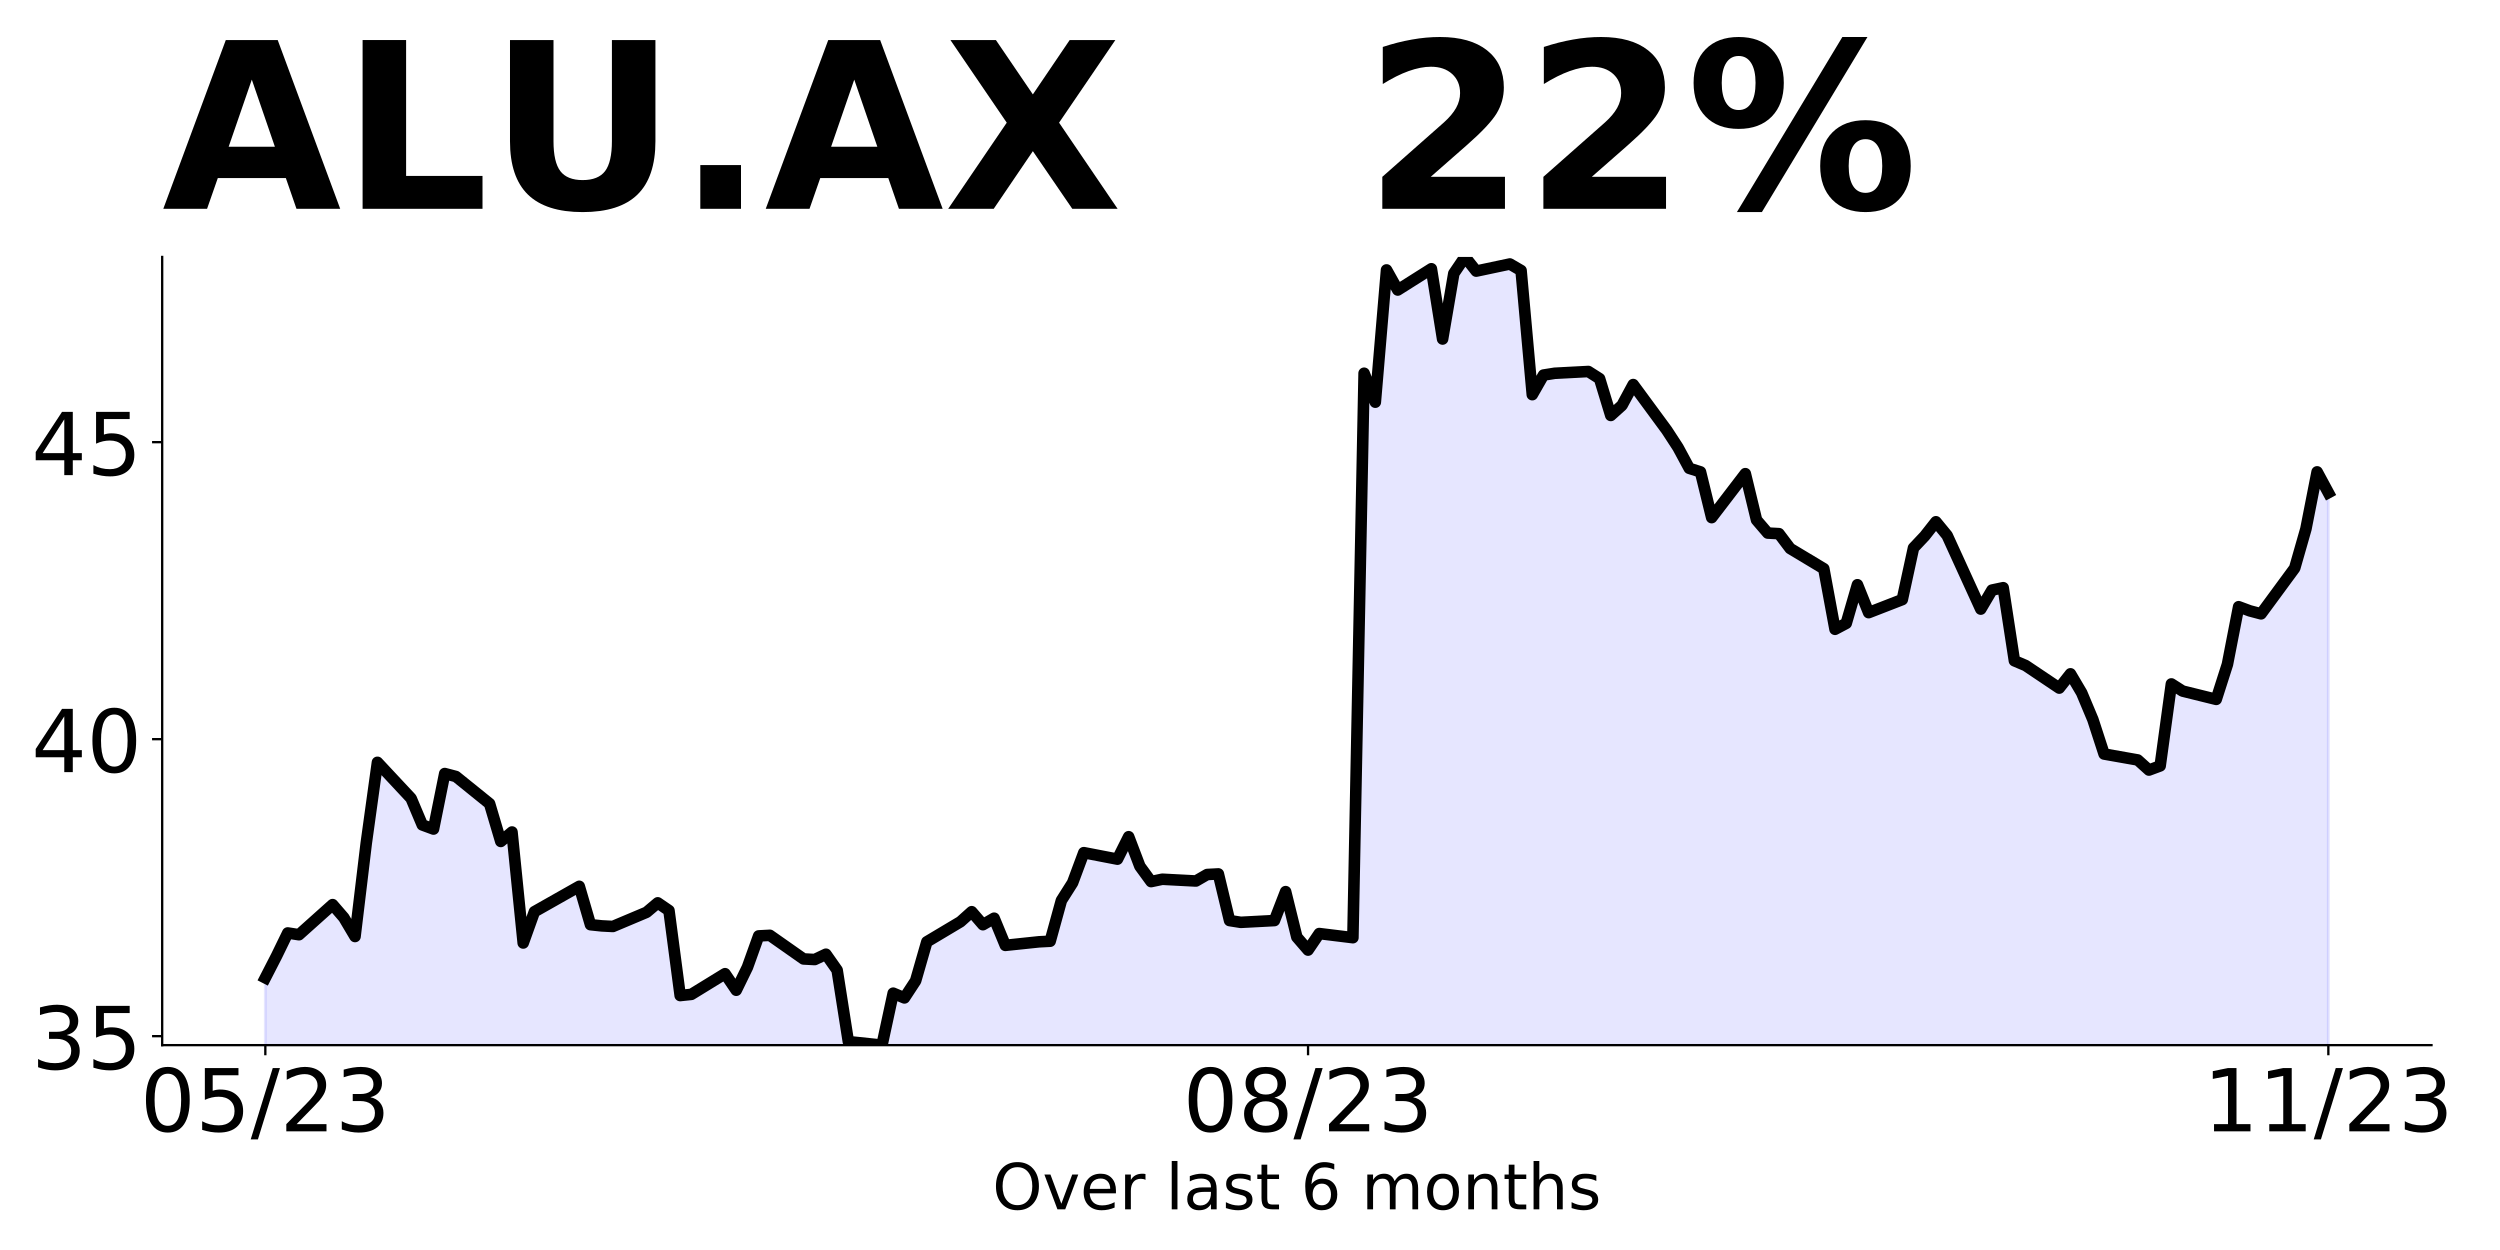
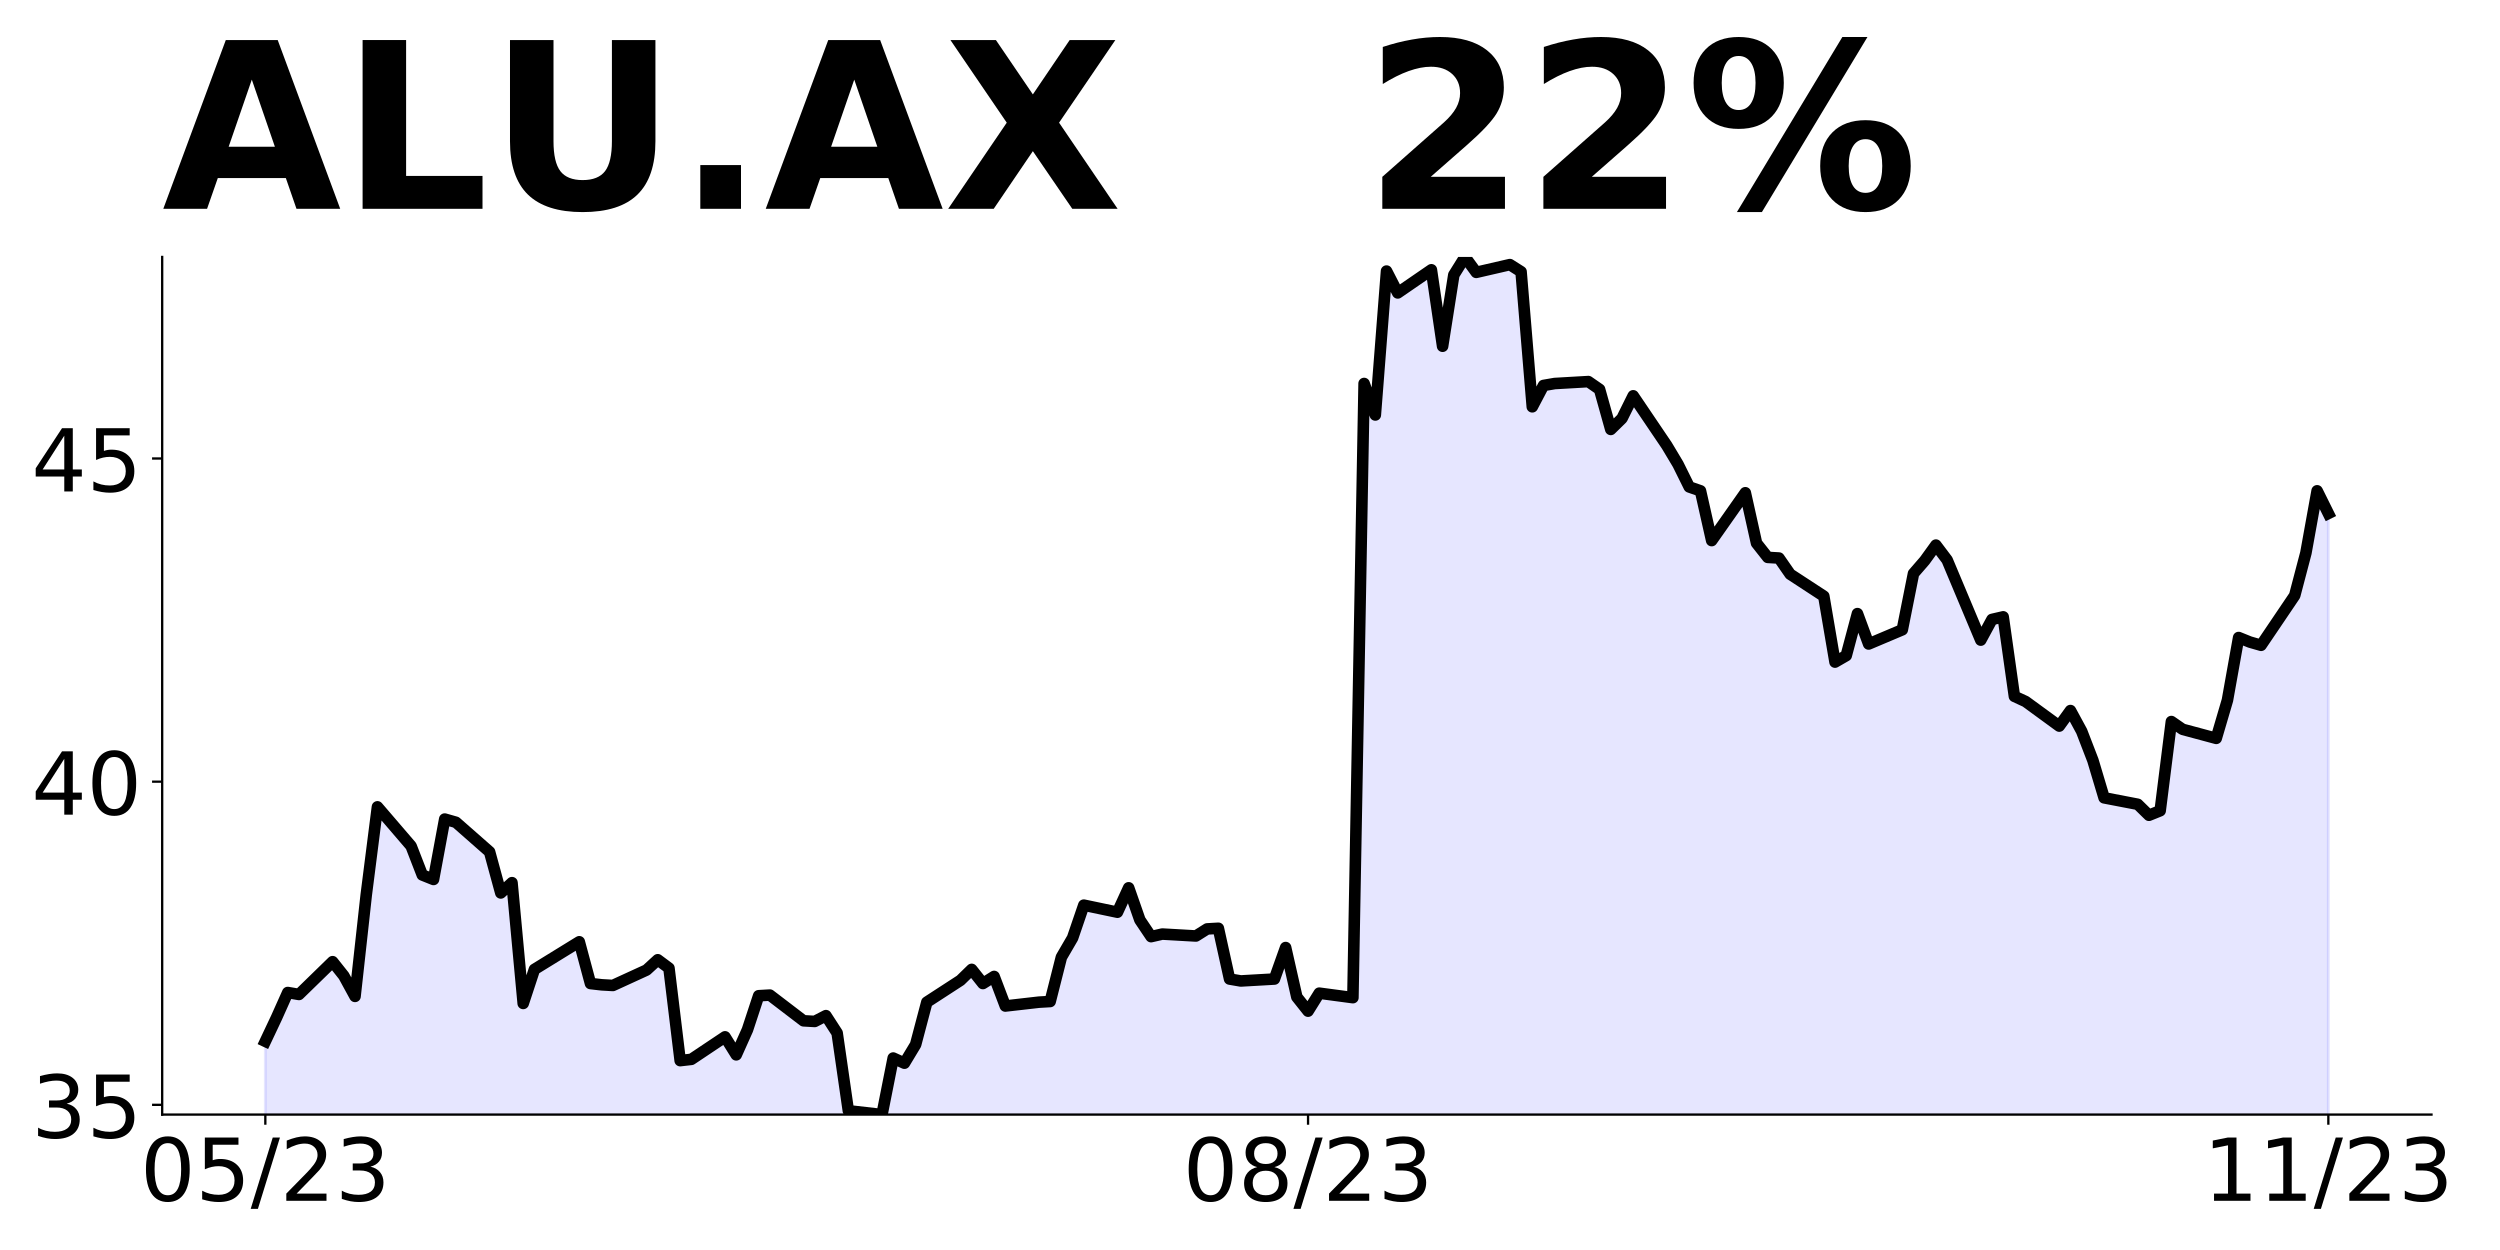
<svg xmlns="http://www.w3.org/2000/svg" xmlns:xlink="http://www.w3.org/1999/xlink" height="432pt" version="1.1" viewBox="0 0 864 432" width="864pt">
  <defs>
    <style type="text/css">
*{stroke-linecap:butt;stroke-linejoin:round;}
  </style>
  </defs>
  <g id="figure_1">
    <g id="patch_1">
      <path d="M 0 432  L 864 432  L 864 0  L 0 0  z " style="fill:none;" />
    </g>
    <g id="axes_1">
      <g id="patch_2">
-         <path d="M 56.05 361.2  L 840.324 361.2  L 840.324 88.8  L 56.05 88.8  z " style="fill:none;" />
+         <path d="M 56.05 385.2  L 840.324 385.2  L 840.324 88.8  L 56.05 88.8  z " style="fill:none;" />
      </g>
      <g id="PolyCollection_1">
-         <path clip-path="url(#paac604213f)" d="M 91.699 1076.582  L 91.699 337.939  L 95.574 330.389  L 99.449 322.431  L 103.323 323.044  L 114.948 312.637  L 118.823 317.126  L 122.698 323.656  L 126.573 291.417  L 130.448 263.462  L 142.072 275.909  L 145.947 285.091  L 149.822 286.52  L 153.697 267.339  L 157.572 268.36  L 169.196 277.746  L 173.071 290.805  L 176.946 287.54  L 180.821 325.9  L 184.696 315.086  L 200.195 306.312  L 204.07 319.575  L 207.945 319.983  L 211.82 320.187  L 223.444 315.29  L 227.319 312.025  L 231.194 314.678  L 235.069 344.06  L 238.944 343.652  L 250.569 336.511  L 254.443 342.224  L 258.318 334.266  L 262.193 323.452  L 266.068 323.248  L 277.693 331.409  L 281.567 331.614  L 285.442 329.777  L 289.317 335.286  L 293.192 359.976  L 304.817 361.2  L 308.692 343.244  L 312.566 344.876  L 316.441 338.959  L 320.316 325.492  L 331.941 318.555  L 335.816 315.086  L 339.691 319.575  L 343.565 317.33  L 347.44 326.716  L 359.065 325.492  L 362.94 325.288  L 366.815 311.209  L 370.69 305.088  L 374.564 294.681  L 386.189 296.926  L 390.064 289.172  L 393.939 299.374  L 397.814 304.679  L 401.688 303.863  L 413.313 304.475  L 417.188 302.231  L 421.063 302.027  L 424.938 318.147  L 428.813 318.759  L 440.437 318.147  L 444.312 308.148  L 448.187 323.86  L 452.062 328.349  L 455.937 322.636  L 467.561 324.064  L 471.436 128.997  L 475.311 138.995  L 479.186 93.289  L 483.061 100.227  L 494.685 92.881  L 498.56 117.162  L 502.435 94.513  L 506.31 88.8  L 510.185 93.697  L 521.809 91.234  L 525.684 93.492  L 529.559 136.395  L 533.434 129.621  L 537.309 129.005  L 548.934 128.39  L 552.808 130.853  L 556.683 143.58  L 560.558 140.091  L 564.433 132.906  L 576.058 148.712  L 579.933 154.665  L 583.807 161.85  L 587.682 163.082  L 591.557 178.889  L 603.182 163.698  L 607.057 179.71  L 610.932 184.226  L 614.806 184.431  L 618.681 189.563  L 630.306 196.543  L 634.181 217.481  L 638.056 215.429  L 641.93 202.085  L 645.805 211.733  L 657.43 207.217  L 661.305 189.358  L 665.18 185.252  L 669.055 180.326  L 672.929 185.047  L 684.554 210.502  L 688.429 203.933  L 692.304 203.112  L 696.179 228.361  L 700.054 230.003  L 711.678 237.804  L 715.553 232.877  L 719.428 239.446  L 723.303 248.684  L 727.178 260.59  L 738.802 262.643  L 742.677 266.133  L 746.552 264.696  L 750.427 236.367  L 754.302 238.831  L 765.926 241.705  L 769.801 229.593  L 773.676 209.681  L 777.551 211.118  L 781.426 212.144  L 793.05 196.337  L 796.925 182.789  L 800.8 163.082  L 804.675 170.267  L 804.675 1076.582  L 804.675 1076.582  L 800.8 1076.582  L 796.925 1076.582  L 793.05 1076.582  L 781.426 1076.582  L 777.551 1076.582  L 773.676 1076.582  L 769.801 1076.582  L 765.926 1076.582  L 754.302 1076.582  L 750.427 1076.582  L 746.552 1076.582  L 742.677 1076.582  L 738.802 1076.582  L 727.178 1076.582  L 723.303 1076.582  L 719.428 1076.582  L 715.553 1076.582  L 711.678 1076.582  L 700.054 1076.582  L 696.179 1076.582  L 692.304 1076.582  L 688.429 1076.582  L 684.554 1076.582  L 672.929 1076.582  L 669.055 1076.582  L 665.18 1076.582  L 661.305 1076.582  L 657.43 1076.582  L 645.805 1076.582  L 641.93 1076.582  L 638.056 1076.582  L 634.181 1076.582  L 630.306 1076.582  L 618.681 1076.582  L 614.806 1076.582  L 610.932 1076.582  L 607.057 1076.582  L 603.182 1076.582  L 591.557 1076.582  L 587.682 1076.582  L 583.807 1076.582  L 579.933 1076.582  L 576.058 1076.582  L 564.433 1076.582  L 560.558 1076.582  L 556.683 1076.582  L 552.808 1076.582  L 548.934 1076.582  L 537.309 1076.582  L 533.434 1076.582  L 529.559 1076.582  L 525.684 1076.582  L 521.809 1076.582  L 510.185 1076.582  L 506.31 1076.582  L 502.435 1076.582  L 498.56 1076.582  L 494.685 1076.582  L 483.061 1076.582  L 479.186 1076.582  L 475.311 1076.582  L 471.436 1076.582  L 467.561 1076.582  L 455.937 1076.582  L 452.062 1076.582  L 448.187 1076.582  L 444.312 1076.582  L 440.437 1076.582  L 428.813 1076.582  L 424.938 1076.582  L 421.063 1076.582  L 417.188 1076.582  L 413.313 1076.582  L 401.688 1076.582  L 397.814 1076.582  L 393.939 1076.582  L 390.064 1076.582  L 386.189 1076.582  L 374.564 1076.582  L 370.69 1076.582  L 366.815 1076.582  L 362.94 1076.582  L 359.065 1076.582  L 347.44 1076.582  L 343.565 1076.582  L 339.691 1076.582  L 335.816 1076.582  L 331.941 1076.582  L 320.316 1076.582  L 316.441 1076.582  L 312.566 1076.582  L 308.692 1076.582  L 304.817 1076.582  L 293.192 1076.582  L 289.317 1076.582  L 285.442 1076.582  L 281.567 1076.582  L 277.693 1076.582  L 266.068 1076.582  L 262.193 1076.582  L 258.318 1076.582  L 254.443 1076.582  L 250.569 1076.582  L 238.944 1076.582  L 235.069 1076.582  L 231.194 1076.582  L 227.319 1076.582  L 223.444 1076.582  L 211.82 1076.582  L 207.945 1076.582  L 204.07 1076.582  L 200.195 1076.582  L 184.696 1076.582  L 180.821 1076.582  L 176.946 1076.582  L 173.071 1076.582  L 169.196 1076.582  L 157.572 1076.582  L 153.697 1076.582  L 149.822 1076.582  L 145.947 1076.582  L 142.072 1076.582  L 130.448 1076.582  L 126.573 1076.582  L 122.698 1076.582  L 118.823 1076.582  L 114.948 1076.582  L 103.323 1076.582  L 99.449 1076.582  L 95.574 1076.582  L 91.699 1076.582  z " style="fill:#0000ff;fill-opacity:0.1;stroke:#0000ff;stroke-opacity:0.1;" />
+         <path clip-path="url(#pe46bc81989)" d="M 91.699 1163.611  L 91.699 359.889  L 95.574 351.675  L 99.449 343.016  L 103.323 343.682  L 114.948 332.359  L 118.823 337.243  L 122.698 344.348  L 126.573 309.268  L 130.448 278.851  L 142.072 292.395  L 145.947 302.386  L 149.822 303.94  L 153.697 283.07  L 157.572 284.18  L 169.196 294.393  L 173.071 308.602  L 176.946 305.05  L 180.821 346.79  L 184.696 335.023  L 200.195 325.476  L 204.07 339.907  L 207.945 340.351  L 211.82 340.574  L 223.444 335.245  L 227.319 331.693  L 231.194 334.579  L 235.069 366.55  L 238.944 366.106  L 250.569 358.335  L 254.443 364.552  L 258.318 355.893  L 262.193 344.126  L 266.068 343.904  L 277.693 352.785  L 281.567 353.007  L 285.442 351.009  L 289.317 357.003  L 293.192 383.868  L 304.817 385.2  L 308.692 365.662  L 312.566 367.438  L 316.441 361  L 320.316 346.346  L 331.941 338.797  L 335.816 335.023  L 339.691 339.907  L 343.565 337.465  L 347.44 347.678  L 359.065 346.346  L 362.94 346.124  L 366.815 330.805  L 370.69 324.144  L 374.564 312.821  L 386.189 315.263  L 390.064 306.826  L 393.939 317.927  L 397.814 323.7  L 401.688 322.812  L 413.313 323.478  L 417.188 321.036  L 421.063 320.814  L 424.938 338.353  L 428.813 339.019  L 440.437 338.353  L 444.312 327.474  L 448.187 344.57  L 452.062 349.454  L 455.937 343.238  L 467.561 344.792  L 471.436 132.538  L 475.311 143.417  L 479.186 93.685  L 483.061 101.233  L 494.685 93.24  L 498.56 119.661  L 502.435 95.017  L 506.31 88.8  L 510.185 94.129  L 521.809 91.448  L 525.684 93.905  L 529.559 140.589  L 533.434 133.218  L 537.309 132.548  L 548.934 131.878  L 552.808 134.558  L 556.683 148.407  L 560.558 144.61  L 564.433 136.792  L 576.058 153.991  L 579.933 160.469  L 583.807 168.286  L 587.682 169.627  L 591.557 186.826  L 603.182 170.297  L 607.057 187.719  L 610.932 192.633  L 614.806 192.857  L 618.681 198.441  L 630.306 206.036  L 634.181 228.819  L 638.056 226.585  L 641.93 212.066  L 645.805 222.565  L 657.43 217.651  L 661.305 198.218  L 665.18 193.75  L 669.055 188.389  L 672.929 193.527  L 684.554 221.224  L 688.429 214.077  L 692.304 213.183  L 696.179 240.657  L 700.054 242.444  L 711.678 250.932  L 715.553 245.572  L 719.428 252.719  L 723.303 262.771  L 727.178 275.726  L 738.802 277.96  L 742.677 281.757  L 746.552 280.193  L 750.427 249.369  L 754.302 252.049  L 765.926 255.176  L 769.801 241.998  L 773.676 220.331  L 777.551 221.895  L 781.426 223.011  L 793.05 205.812  L 796.925 191.07  L 800.8 169.627  L 804.675 177.444  L 804.675 1163.611  L 804.675 1163.611  L 800.8 1163.611  L 796.925 1163.611  L 793.05 1163.611  L 781.426 1163.611  L 777.551 1163.611  L 773.676 1163.611  L 769.801 1163.611  L 765.926 1163.611  L 754.302 1163.611  L 750.427 1163.611  L 746.552 1163.611  L 742.677 1163.611  L 738.802 1163.611  L 727.178 1163.611  L 723.303 1163.611  L 719.428 1163.611  L 715.553 1163.611  L 711.678 1163.611  L 700.054 1163.611  L 696.179 1163.611  L 692.304 1163.611  L 688.429 1163.611  L 684.554 1163.611  L 672.929 1163.611  L 669.055 1163.611  L 665.18 1163.611  L 661.305 1163.611  L 657.43 1163.611  L 645.805 1163.611  L 641.93 1163.611  L 638.056 1163.611  L 634.181 1163.611  L 630.306 1163.611  L 618.681 1163.611  L 614.806 1163.611  L 610.932 1163.611  L 607.057 1163.611  L 603.182 1163.611  L 591.557 1163.611  L 587.682 1163.611  L 583.807 1163.611  L 579.933 1163.611  L 576.058 1163.611  L 564.433 1163.611  L 560.558 1163.611  L 556.683 1163.611  L 552.808 1163.611  L 548.934 1163.611  L 537.309 1163.611  L 533.434 1163.611  L 529.559 1163.611  L 525.684 1163.611  L 521.809 1163.611  L 510.185 1163.611  L 506.31 1163.611  L 502.435 1163.611  L 498.56 1163.611  L 494.685 1163.611  L 483.061 1163.611  L 479.186 1163.611  L 475.311 1163.611  L 471.436 1163.611  L 467.561 1163.611  L 455.937 1163.611  L 452.062 1163.611  L 448.187 1163.611  L 444.312 1163.611  L 440.437 1163.611  L 428.813 1163.611  L 424.938 1163.611  L 421.063 1163.611  L 417.188 1163.611  L 413.313 1163.611  L 401.688 1163.611  L 397.814 1163.611  L 393.939 1163.611  L 390.064 1163.611  L 386.189 1163.611  L 374.564 1163.611  L 370.69 1163.611  L 366.815 1163.611  L 362.94 1163.611  L 359.065 1163.611  L 347.44 1163.611  L 343.565 1163.611  L 339.691 1163.611  L 335.816 1163.611  L 331.941 1163.611  L 320.316 1163.611  L 316.441 1163.611  L 312.566 1163.611  L 308.692 1163.611  L 304.817 1163.611  L 293.192 1163.611  L 289.317 1163.611  L 285.442 1163.611  L 281.567 1163.611  L 277.693 1163.611  L 266.068 1163.611  L 262.193 1163.611  L 258.318 1163.611  L 254.443 1163.611  L 250.569 1163.611  L 238.944 1163.611  L 235.069 1163.611  L 231.194 1163.611  L 227.319 1163.611  L 223.444 1163.611  L 211.82 1163.611  L 207.945 1163.611  L 204.07 1163.611  L 200.195 1163.611  L 184.696 1163.611  L 180.821 1163.611  L 176.946 1163.611  L 173.071 1163.611  L 169.196 1163.611  L 157.572 1163.611  L 153.697 1163.611  L 149.822 1163.611  L 145.947 1163.611  L 142.072 1163.611  L 130.448 1163.611  L 126.573 1163.611  L 122.698 1163.611  L 118.823 1163.611  L 114.948 1163.611  L 103.323 1163.611  L 99.449 1163.611  L 95.574 1163.611  L 91.699 1163.611  z " style="fill:#0000ff;fill-opacity:0.1;stroke:#0000ff;stroke-opacity:0.1;" />
      </g>
      <g id="matplotlib.axis_1">
        <g id="xtick_1">
          <g id="line2d_1">
            <defs>
-               <path d="M 0 0  L 0 3.5  " id="m6d925451d4" style="stroke:#000000;stroke-width:0.8;" />
+               <path d="M 0 0  L 0 3.5  " id="m1e6177f23a" style="stroke:#000000;stroke-width:0.8;" />
            </defs>
            <g>
-               <use style="stroke:#000000;stroke-width:0.8;" x="91.699" xlink:href="#m6d925451d4" y="361.2" />
+               <use style="stroke:#000000;stroke-width:0.8;" x="91.699" xlink:href="#m1e6177f23a" y="385.2" />
            </g>
          </g>
          <g id="text_1">
            <defs>
              <path d="M 31.781 66.406  Q 24.172 66.406 20.328 58.906  Q 16.5 51.422 16.5 36.375  Q 16.5 21.391 20.328 13.891  Q 24.172 6.391 31.781 6.391  Q 39.453 6.391 43.281 13.891  Q 47.125 21.391 47.125 36.375  Q 47.125 51.422 43.281 58.906  Q 39.453 66.406 31.781 66.406  z M 31.781 74.219  Q 44.047 74.219 50.516 64.516  Q 56.984 54.828 56.984 36.375  Q 56.984 17.969 50.516 8.266  Q 44.047 -1.422 31.781 -1.422  Q 19.531 -1.422 13.062 8.266  Q 6.594 17.969 6.594 36.375  Q 6.594 54.828 13.062 64.516  Q 19.531 74.219 31.781 74.219  z " id="DejaVuSans-48" />
              <path d="M 10.797 72.906  L 49.516 72.906  L 49.516 64.594  L 19.828 64.594  L 19.828 46.734  Q 21.969 47.469 24.109 47.828  Q 26.266 48.188 28.422 48.188  Q 40.625 48.188 47.75 41.5  Q 54.891 34.812 54.891 23.391  Q 54.891 11.625 47.562 5.094  Q 40.234 -1.422 26.906 -1.422  Q 22.312 -1.422 17.547 -0.641  Q 12.797 0.141 7.719 1.703  L 7.719 11.625  Q 12.109 9.234 16.797 8.062  Q 21.484 6.891 26.703 6.891  Q 35.156 6.891 40.078 11.328  Q 45.016 15.766 45.016 23.391  Q 45.016 31 40.078 35.438  Q 35.156 39.891 26.703 39.891  Q 22.75 39.891 18.812 39.016  Q 14.891 38.141 10.797 36.281  z " id="DejaVuSans-53" />
              <path d="M 25.391 72.906  L 33.688 72.906  L 8.297 -9.281  L 0 -9.281  z " id="DejaVuSans-47" />
              <path d="M 19.188 8.297  L 53.609 8.297  L 53.609 0  L 7.328 0  L 7.328 8.297  Q 12.938 14.109 22.625 23.891  Q 32.328 33.688 34.812 36.531  Q 39.547 41.844 41.422 45.531  Q 43.312 49.219 43.312 52.781  Q 43.312 58.594 39.234 62.25  Q 35.156 65.922 28.609 65.922  Q 23.969 65.922 18.812 64.312  Q 13.672 62.703 7.812 59.422  L 7.812 69.391  Q 13.766 71.781 18.938 73  Q 24.125 74.219 28.422 74.219  Q 39.75 74.219 46.484 68.547  Q 53.219 62.891 53.219 53.422  Q 53.219 48.922 51.531 44.891  Q 49.859 40.875 45.406 35.406  Q 44.188 33.984 37.641 27.219  Q 31.109 20.453 19.188 8.297  z " id="DejaVuSans-50" />
              <path d="M 40.578 39.312  Q 47.656 37.797 51.625 33  Q 55.609 28.219 55.609 21.188  Q 55.609 10.406 48.188 4.484  Q 40.766 -1.422 27.094 -1.422  Q 22.516 -1.422 17.656 -0.516  Q 12.797 0.391 7.625 2.203  L 7.625 11.719  Q 11.719 9.328 16.594 8.109  Q 21.484 6.891 26.812 6.891  Q 36.078 6.891 40.938 10.547  Q 45.797 14.203 45.797 21.188  Q 45.797 27.641 41.281 31.266  Q 36.766 34.906 28.719 34.906  L 20.219 34.906  L 20.219 43.016  L 29.109 43.016  Q 36.375 43.016 40.234 45.922  Q 44.094 48.828 44.094 54.297  Q 44.094 59.906 40.109 62.906  Q 36.141 65.922 28.719 65.922  Q 24.656 65.922 20.016 65.031  Q 15.375 64.156 9.812 62.312  L 9.812 71.094  Q 15.438 72.656 20.344 73.438  Q 25.25 74.219 29.594 74.219  Q 40.828 74.219 47.359 69.109  Q 53.906 64.016 53.906 55.328  Q 53.906 49.266 50.438 45.094  Q 46.969 40.922 40.578 39.312  z " id="DejaVuSans-51" />
            </defs>
-             <g transform="translate(48.47069 390.9953)scale(0.3 -0.3)">
+             <g transform="translate(48.47069 414.9953)scale(0.3 -0.3)">
              <use xlink:href="#DejaVuSans-48" />
              <use x="63.623" xlink:href="#DejaVuSans-53" />
              <use x="127.246" xlink:href="#DejaVuSans-47" />
              <use x="160.938" xlink:href="#DejaVuSans-50" />
              <use x="224.561" xlink:href="#DejaVuSans-51" />
            </g>
          </g>
        </g>
        <g id="xtick_2">
          <g id="line2d_2">
            <g>
-               <use style="stroke:#000000;stroke-width:0.8;" x="452.062" xlink:href="#m6d925451d4" y="361.2" />
+               <use style="stroke:#000000;stroke-width:0.8;" x="452.062" xlink:href="#m1e6177f23a" y="385.2" />
            </g>
          </g>
          <g id="text_2">
            <defs>
              <path d="M 31.781 34.625  Q 24.75 34.625 20.719 30.859  Q 16.703 27.094 16.703 20.516  Q 16.703 13.922 20.719 10.156  Q 24.75 6.391 31.781 6.391  Q 38.812 6.391 42.859 10.172  Q 46.922 13.969 46.922 20.516  Q 46.922 27.094 42.891 30.859  Q 38.875 34.625 31.781 34.625  z M 21.922 38.812  Q 15.578 40.375 12.031 44.719  Q 8.5 49.078 8.5 55.328  Q 8.5 64.062 14.719 69.141  Q 20.953 74.219 31.781 74.219  Q 42.672 74.219 48.875 69.141  Q 55.078 64.062 55.078 55.328  Q 55.078 49.078 51.531 44.719  Q 48 40.375 41.703 38.812  Q 48.828 37.156 52.797 32.312  Q 56.781 27.484 56.781 20.516  Q 56.781 9.906 50.312 4.234  Q 43.844 -1.422 31.781 -1.422  Q 19.734 -1.422 13.25 4.234  Q 6.781 9.906 6.781 20.516  Q 6.781 27.484 10.781 32.312  Q 14.797 37.156 21.922 38.812  z M 18.312 54.391  Q 18.312 48.734 21.844 45.562  Q 25.391 42.391 31.781 42.391  Q 38.141 42.391 41.719 45.562  Q 45.312 48.734 45.312 54.391  Q 45.312 60.062 41.719 63.234  Q 38.141 66.406 31.781 66.406  Q 25.391 66.406 21.844 63.234  Q 18.312 60.062 18.312 54.391  z " id="DejaVuSans-56" />
            </defs>
-             <g transform="translate(408.8337 390.9953)scale(0.3 -0.3)">
+             <g transform="translate(408.8337 414.9953)scale(0.3 -0.3)">
              <use xlink:href="#DejaVuSans-48" />
              <use x="63.623" xlink:href="#DejaVuSans-56" />
              <use x="127.246" xlink:href="#DejaVuSans-47" />
              <use x="160.938" xlink:href="#DejaVuSans-50" />
              <use x="224.561" xlink:href="#DejaVuSans-51" />
            </g>
          </g>
        </g>
        <g id="xtick_3">
          <g id="line2d_3">
            <g>
-               <use style="stroke:#000000;stroke-width:0.8;" x="804.675" xlink:href="#m6d925451d4" y="361.2" />
+               <use style="stroke:#000000;stroke-width:0.8;" x="804.675" xlink:href="#m1e6177f23a" y="385.2" />
            </g>
          </g>
          <g id="text_3">
            <defs>
              <path d="M 12.406 8.297  L 28.516 8.297  L 28.516 63.922  L 10.984 60.406  L 10.984 69.391  L 28.422 72.906  L 38.281 72.906  L 38.281 8.297  L 54.391 8.297  L 54.391 0  L 12.406 0  z " id="DejaVuSans-49" />
            </defs>
-             <g transform="translate(761.4469 390.9953)scale(0.3 -0.3)">
+             <g transform="translate(761.4469 414.9953)scale(0.3 -0.3)">
              <use xlink:href="#DejaVuSans-49" />
              <use x="63.623" xlink:href="#DejaVuSans-49" />
              <use x="127.246" xlink:href="#DejaVuSans-47" />
              <use x="160.938" xlink:href="#DejaVuSans-50" />
              <use x="224.561" xlink:href="#DejaVuSans-51" />
            </g>
          </g>
        </g>
-         <g id="text_4">
-           <defs>
-             <path d="M 39.406 66.219  Q 28.656 66.219 22.328 58.203  Q 16.016 50.203 16.016 36.375  Q 16.016 22.609 22.328 14.594  Q 28.656 6.594 39.406 6.594  Q 50.141 6.594 56.422 14.594  Q 62.703 22.609 62.703 36.375  Q 62.703 50.203 56.422 58.203  Q 50.141 66.219 39.406 66.219  z M 39.406 74.219  Q 54.734 74.219 63.906 63.938  Q 73.094 53.656 73.094 36.375  Q 73.094 19.141 63.906 8.859  Q 54.734 -1.422 39.406 -1.422  Q 24.031 -1.422 14.812 8.828  Q 5.609 19.094 5.609 36.375  Q 5.609 53.656 14.812 63.938  Q 24.031 74.219 39.406 74.219  z " id="DejaVuSans-79" />
-             <path d="M 2.984 54.688  L 12.5 54.688  L 29.594 8.797  L 46.688 54.688  L 56.203 54.688  L 35.688 0  L 23.484 0  z " id="DejaVuSans-118" />
-             <path d="M 56.203 29.594  L 56.203 25.203  L 14.891 25.203  Q 15.484 15.922 20.484 11.062  Q 25.484 6.203 34.422 6.203  Q 39.594 6.203 44.453 7.469  Q 49.312 8.734 54.109 11.281  L 54.109 2.781  Q 49.266 0.734 44.188 -0.344  Q 39.109 -1.422 33.891 -1.422  Q 20.797 -1.422 13.156 6.188  Q 5.516 13.812 5.516 26.812  Q 5.516 40.234 12.766 48.109  Q 20.016 56 32.328 56  Q 43.359 56 49.781 48.891  Q 56.203 41.797 56.203 29.594  z M 47.219 32.234  Q 47.125 39.594 43.094 43.984  Q 39.062 48.391 32.422 48.391  Q 24.906 48.391 20.391 44.141  Q 15.875 39.891 15.188 32.172  z " id="DejaVuSans-101" />
-             <path d="M 41.109 46.297  Q 39.594 47.172 37.812 47.578  Q 36.031 48 33.891 48  Q 26.266 48 22.188 43.047  Q 18.109 38.094 18.109 28.812  L 18.109 0  L 9.078 0  L 9.078 54.688  L 18.109 54.688  L 18.109 46.188  Q 20.953 51.172 25.484 53.578  Q 30.031 56 36.531 56  Q 37.453 56 38.578 55.875  Q 39.703 55.766 41.062 55.516  z " id="DejaVuSans-114" />
-             <path id="DejaVuSans-32" />
-             <path d="M 9.422 75.984  L 18.406 75.984  L 18.406 0  L 9.422 0  z " id="DejaVuSans-108" />
-             <path d="M 34.281 27.484  Q 23.391 27.484 19.188 25  Q 14.984 22.516 14.984 16.5  Q 14.984 11.719 18.141 8.906  Q 21.297 6.109 26.703 6.109  Q 34.188 6.109 38.703 11.406  Q 43.219 16.703 43.219 25.484  L 43.219 27.484  z M 52.203 31.203  L 52.203 0  L 43.219 0  L 43.219 8.297  Q 40.141 3.328 35.547 0.953  Q 30.953 -1.422 24.312 -1.422  Q 15.922 -1.422 10.953 3.297  Q 6 8.016 6 15.922  Q 6 25.141 12.172 29.828  Q 18.359 34.516 30.609 34.516  L 43.219 34.516  L 43.219 35.406  Q 43.219 41.609 39.141 45  Q 35.062 48.391 27.688 48.391  Q 23 48.391 18.547 47.266  Q 14.109 46.141 10.016 43.891  L 10.016 52.203  Q 14.938 54.109 19.578 55.047  Q 24.219 56 28.609 56  Q 40.484 56 46.344 49.844  Q 52.203 43.703 52.203 31.203  z " id="DejaVuSans-97" />
-             <path d="M 44.281 53.078  L 44.281 44.578  Q 40.484 46.531 36.375 47.5  Q 32.281 48.484 27.875 48.484  Q 21.188 48.484 17.844 46.438  Q 14.5 44.391 14.5 40.281  Q 14.5 37.156 16.891 35.375  Q 19.281 33.594 26.516 31.984  L 29.594 31.297  Q 39.156 29.25 43.188 25.516  Q 47.219 21.781 47.219 15.094  Q 47.219 7.469 41.188 3.016  Q 35.156 -1.422 24.609 -1.422  Q 20.219 -1.422 15.453 -0.562  Q 10.688 0.297 5.422 2  L 5.422 11.281  Q 10.406 8.688 15.234 7.391  Q 20.062 6.109 24.812 6.109  Q 31.156 6.109 34.562 8.281  Q 37.984 10.453 37.984 14.406  Q 37.984 18.062 35.516 20.016  Q 33.062 21.969 24.703 23.781  L 21.578 24.516  Q 13.234 26.266 9.516 29.906  Q 5.812 33.547 5.812 39.891  Q 5.812 47.609 11.281 51.797  Q 16.75 56 26.812 56  Q 31.781 56 36.172 55.266  Q 40.578 54.547 44.281 53.078  z " id="DejaVuSans-115" />
-             <path d="M 18.312 70.219  L 18.312 54.688  L 36.812 54.688  L 36.812 47.703  L 18.312 47.703  L 18.312 18.016  Q 18.312 11.328 20.141 9.422  Q 21.969 7.516 27.594 7.516  L 36.812 7.516  L 36.812 0  L 27.594 0  Q 17.188 0 13.234 3.875  Q 9.281 7.766 9.281 18.016  L 9.281 47.703  L 2.688 47.703  L 2.688 54.688  L 9.281 54.688  L 9.281 70.219  z " id="DejaVuSans-116" />
-             <path d="M 33.016 40.375  Q 26.375 40.375 22.484 35.828  Q 18.609 31.297 18.609 23.391  Q 18.609 15.531 22.484 10.953  Q 26.375 6.391 33.016 6.391  Q 39.656 6.391 43.531 10.953  Q 47.406 15.531 47.406 23.391  Q 47.406 31.297 43.531 35.828  Q 39.656 40.375 33.016 40.375  z M 52.594 71.297  L 52.594 62.312  Q 48.875 64.062 45.094 64.984  Q 41.312 65.922 37.594 65.922  Q 27.828 65.922 22.672 59.328  Q 17.531 52.734 16.797 39.406  Q 19.672 43.656 24.016 45.922  Q 28.375 48.188 33.594 48.188  Q 44.578 48.188 50.953 41.516  Q 57.328 34.859 57.328 23.391  Q 57.328 12.156 50.688 5.359  Q 44.047 -1.422 33.016 -1.422  Q 20.359 -1.422 13.672 8.266  Q 6.984 17.969 6.984 36.375  Q 6.984 53.656 15.188 63.938  Q 23.391 74.219 37.203 74.219  Q 40.922 74.219 44.703 73.484  Q 48.484 72.75 52.594 71.297  z " id="DejaVuSans-54" />
-             <path d="M 52 44.188  Q 55.375 50.25 60.062 53.125  Q 64.75 56 71.094 56  Q 79.641 56 84.281 50.016  Q 88.922 44.047 88.922 33.016  L 88.922 0  L 79.891 0  L 79.891 32.719  Q 79.891 40.578 77.094 44.375  Q 74.312 48.188 68.609 48.188  Q 61.625 48.188 57.562 43.547  Q 53.516 38.922 53.516 30.906  L 53.516 0  L 44.484 0  L 44.484 32.719  Q 44.484 40.625 41.703 44.406  Q 38.922 48.188 33.109 48.188  Q 26.219 48.188 22.156 43.531  Q 18.109 38.875 18.109 30.906  L 18.109 0  L 9.078 0  L 9.078 54.688  L 18.109 54.688  L 18.109 46.188  Q 21.188 51.219 25.484 53.609  Q 29.781 56 35.688 56  Q 41.656 56 45.828 52.969  Q 50 49.953 52 44.188  z " id="DejaVuSans-109" />
-             <path d="M 30.609 48.391  Q 23.391 48.391 19.188 42.75  Q 14.984 37.109 14.984 27.297  Q 14.984 17.484 19.156 11.844  Q 23.344 6.203 30.609 6.203  Q 37.797 6.203 41.984 11.859  Q 46.188 17.531 46.188 27.297  Q 46.188 37.016 41.984 42.703  Q 37.797 48.391 30.609 48.391  z M 30.609 56  Q 42.328 56 49.016 48.375  Q 55.719 40.766 55.719 27.297  Q 55.719 13.875 49.016 6.219  Q 42.328 -1.422 30.609 -1.422  Q 18.844 -1.422 12.172 6.219  Q 5.516 13.875 5.516 27.297  Q 5.516 40.766 12.172 48.375  Q 18.844 56 30.609 56  z " id="DejaVuSans-111" />
-             <path d="M 54.891 33.016  L 54.891 0  L 45.906 0  L 45.906 32.719  Q 45.906 40.484 42.875 44.328  Q 39.844 48.188 33.797 48.188  Q 26.516 48.188 22.312 43.547  Q 18.109 38.922 18.109 30.906  L 18.109 0  L 9.078 0  L 9.078 54.688  L 18.109 54.688  L 18.109 46.188  Q 21.344 51.125 25.703 53.562  Q 30.078 56 35.797 56  Q 45.219 56 50.047 50.172  Q 54.891 44.344 54.891 33.016  z " id="DejaVuSans-110" />
-             <path d="M 54.891 33.016  L 54.891 0  L 45.906 0  L 45.906 32.719  Q 45.906 40.484 42.875 44.328  Q 39.844 48.188 33.797 48.188  Q 26.516 48.188 22.312 43.547  Q 18.109 38.922 18.109 30.906  L 18.109 0  L 9.078 0  L 9.078 75.984  L 18.109 75.984  L 18.109 46.188  Q 21.344 51.125 25.703 53.562  Q 30.078 56 35.797 56  Q 45.219 56 50.047 50.172  Q 54.891 44.344 54.891 33.016  z " id="DejaVuSans-104" />
-           </defs>
-           <g transform="translate(342.9702 417.9509)scale(0.22 -0.22)">
-             <use xlink:href="#DejaVuSans-79" />
-             <use x="78.711" xlink:href="#DejaVuSans-118" />
-             <use x="137.891" xlink:href="#DejaVuSans-101" />
-             <use x="199.414" xlink:href="#DejaVuSans-114" />
-             <use x="240.527" xlink:href="#DejaVuSans-32" />
-             <use x="272.314" xlink:href="#DejaVuSans-108" />
-             <use x="300.098" xlink:href="#DejaVuSans-97" />
-             <use x="361.377" xlink:href="#DejaVuSans-115" />
-             <use x="413.477" xlink:href="#DejaVuSans-116" />
-             <use x="452.686" xlink:href="#DejaVuSans-32" />
-             <use x="484.473" xlink:href="#DejaVuSans-54" />
-             <use x="548.096" xlink:href="#DejaVuSans-32" />
-             <use x="579.883" xlink:href="#DejaVuSans-109" />
-             <use x="677.295" xlink:href="#DejaVuSans-111" />
-             <use x="738.477" xlink:href="#DejaVuSans-110" />
-             <use x="801.855" xlink:href="#DejaVuSans-116" />
-             <use x="841.064" xlink:href="#DejaVuSans-104" />
-             <use x="904.443" xlink:href="#DejaVuSans-115" />
-           </g>
-         </g>
      </g>
      <g id="matplotlib.axis_2">
        <g id="ytick_1">
          <g id="line2d_4">
            <defs>
-               <path d="M 0 0  L -3.5 0  " id="m38866e1d6e" style="stroke:#000000;stroke-width:0.8;" />
+               <path d="M 0 0  L -3.5 0  " id="m892ef2f632" style="stroke:#000000;stroke-width:0.8;" />
            </defs>
            <g>
-               <use style="stroke:#000000;stroke-width:0.8;" x="56.05" xlink:href="#m38866e1d6e" y="358.099" />
+               <use style="stroke:#000000;stroke-width:0.8;" x="56.05" xlink:href="#m892ef2f632" y="381.826" />
            </g>
          </g>
-           <g id="text_5">
-             <g transform="translate(10.875 369.4964)scale(0.3 -0.3)">
+           <g id="text_4">
+             <g transform="translate(10.875 393.2232)scale(0.3 -0.3)">
              <use xlink:href="#DejaVuSans-51" />
              <use x="63.623" xlink:href="#DejaVuSans-53" />
            </g>
          </g>
        </g>
        <g id="ytick_2">
          <g id="line2d_5">
            <g>
-               <use style="stroke:#000000;stroke-width:0.8;" x="56.05" xlink:href="#m38866e1d6e" y="255.458" />
+               <use style="stroke:#000000;stroke-width:0.8;" x="56.05" xlink:href="#m892ef2f632" y="270.142" />
            </g>
          </g>
-           <g id="text_6">
+           <g id="text_5">
            <defs>
              <path d="M 37.797 64.312  L 12.891 25.391  L 37.797 25.391  z M 35.203 72.906  L 47.609 72.906  L 47.609 25.391  L 58.016 25.391  L 58.016 17.188  L 47.609 17.188  L 47.609 0  L 37.797 0  L 37.797 17.188  L 4.891 17.188  L 4.891 26.703  z " id="DejaVuSans-52" />
            </defs>
-             <g transform="translate(10.875 266.856)scale(0.3 -0.3)">
+             <g transform="translate(10.875 281.5395)scale(0.3 -0.3)">
              <use xlink:href="#DejaVuSans-52" />
              <use x="63.623" xlink:href="#DejaVuSans-48" />
            </g>
          </g>
        </g>
        <g id="ytick_3">
          <g id="line2d_6">
            <g>
-               <use style="stroke:#000000;stroke-width:0.8;" x="56.05" xlink:href="#m38866e1d6e" y="152.818" />
+               <use style="stroke:#000000;stroke-width:0.8;" x="56.05" xlink:href="#m892ef2f632" y="158.458" />
            </g>
          </g>
-           <g id="text_7">
-             <g transform="translate(10.875 164.2156)scale(0.3 -0.3)">
+           <g id="text_6">
+             <g transform="translate(10.875 169.8559)scale(0.3 -0.3)">
              <use xlink:href="#DejaVuSans-52" />
              <use x="63.623" xlink:href="#DejaVuSans-53" />
            </g>
          </g>
        </g>
      </g>
      <g id="line2d_7">
-         <path clip-path="url(#paac604213f)" d="M 91.699 337.939  L 95.574 330.389  L 99.449 322.431  L 103.323 323.044  L 114.948 312.637  L 118.823 317.126  L 122.698 323.656  L 126.573 291.417  L 130.448 263.462  L 142.072 275.909  L 145.947 285.091  L 149.822 286.52  L 153.697 267.339  L 157.572 268.36  L 169.196 277.746  L 173.071 290.805  L 176.946 287.54  L 180.821 325.9  L 184.696 315.086  L 200.195 306.312  L 204.07 319.575  L 207.945 319.983  L 211.82 320.187  L 223.444 315.29  L 227.319 312.025  L 231.194 314.678  L 235.069 344.06  L 238.944 343.652  L 250.569 336.511  L 254.443 342.224  L 258.318 334.266  L 262.193 323.452  L 266.068 323.248  L 277.693 331.409  L 281.567 331.614  L 285.442 329.777  L 289.317 335.286  L 293.192 359.976  L 304.817 361.2  L 308.692 343.244  L 312.566 344.876  L 316.441 338.959  L 320.316 325.492  L 331.941 318.555  L 335.816 315.086  L 339.691 319.575  L 343.565 317.33  L 347.44 326.716  L 359.065 325.492  L 362.94 325.288  L 366.815 311.209  L 370.69 305.088  L 374.564 294.681  L 386.189 296.926  L 390.064 289.172  L 393.939 299.374  L 397.814 304.679  L 401.688 303.863  L 413.313 304.475  L 417.188 302.231  L 421.063 302.027  L 424.938 318.147  L 428.813 318.759  L 440.437 318.147  L 444.312 308.148  L 448.187 323.86  L 452.062 328.349  L 455.937 322.636  L 467.561 324.064  L 471.436 128.997  L 475.311 138.995  L 479.186 93.289  L 483.061 100.227  L 494.685 92.881  L 498.56 117.162  L 502.435 94.513  L 506.31 88.8  L 510.185 93.697  L 521.809 91.234  L 525.684 93.492  L 529.559 136.395  L 533.434 129.621  L 537.309 129.005  L 548.934 128.39  L 552.808 130.853  L 556.683 143.58  L 560.558 140.091  L 564.433 132.906  L 576.058 148.712  L 579.933 154.665  L 583.807 161.85  L 587.682 163.082  L 591.557 178.889  L 603.182 163.698  L 607.057 179.71  L 610.932 184.226  L 614.806 184.431  L 618.681 189.563  L 630.306 196.543  L 634.181 217.481  L 638.056 215.429  L 641.93 202.085  L 645.805 211.733  L 657.43 207.217  L 661.305 189.358  L 665.18 185.252  L 669.055 180.326  L 672.929 185.047  L 684.554 210.502  L 688.429 203.933  L 692.304 203.112  L 696.179 228.361  L 700.054 230.003  L 711.678 237.804  L 715.553 232.877  L 719.428 239.446  L 723.303 248.684  L 727.178 260.59  L 738.802 262.643  L 742.677 266.133  L 746.552 264.696  L 750.427 236.367  L 754.302 238.831  L 765.926 241.705  L 769.801 229.593  L 773.676 209.681  L 777.551 211.118  L 781.426 212.144  L 793.05 196.337  L 796.925 182.789  L 800.8 163.082  L 804.675 170.267  L 804.675 170.267  " style="fill:none;stroke:#000000;stroke-linecap:square;stroke-width:4;" />
+         <path clip-path="url(#pe46bc81989)" d="M 91.699 359.889  L 95.574 351.675  L 99.449 343.016  L 103.323 343.682  L 114.948 332.359  L 118.823 337.243  L 122.698 344.348  L 126.573 309.268  L 130.448 278.851  L 142.072 292.395  L 145.947 302.386  L 149.822 303.94  L 153.697 283.07  L 157.572 284.18  L 169.196 294.393  L 173.071 308.602  L 176.946 305.05  L 180.821 346.79  L 184.696 335.023  L 200.195 325.476  L 204.07 339.907  L 207.945 340.351  L 211.82 340.574  L 223.444 335.245  L 227.319 331.693  L 231.194 334.579  L 235.069 366.55  L 238.944 366.106  L 250.569 358.335  L 254.443 364.552  L 258.318 355.893  L 262.193 344.126  L 266.068 343.904  L 277.693 352.785  L 281.567 353.007  L 285.442 351.009  L 289.317 357.003  L 293.192 383.868  L 304.817 385.2  L 308.692 365.662  L 312.566 367.438  L 316.441 361  L 320.316 346.346  L 331.941 338.797  L 335.816 335.023  L 339.691 339.907  L 343.565 337.465  L 347.44 347.678  L 359.065 346.346  L 362.94 346.124  L 366.815 330.805  L 370.69 324.144  L 374.564 312.821  L 386.189 315.263  L 390.064 306.826  L 393.939 317.927  L 397.814 323.7  L 401.688 322.812  L 413.313 323.478  L 417.188 321.036  L 421.063 320.814  L 424.938 338.353  L 428.813 339.019  L 440.437 338.353  L 444.312 327.474  L 448.187 344.57  L 452.062 349.454  L 455.937 343.238  L 467.561 344.792  L 471.436 132.538  L 475.311 143.417  L 479.186 93.685  L 483.061 101.233  L 494.685 93.24  L 498.56 119.661  L 502.435 95.017  L 506.31 88.8  L 510.185 94.129  L 521.809 91.448  L 525.684 93.905  L 529.559 140.589  L 533.434 133.218  L 537.309 132.548  L 548.934 131.878  L 552.808 134.558  L 556.683 148.407  L 560.558 144.61  L 564.433 136.792  L 576.058 153.991  L 579.933 160.469  L 583.807 168.286  L 587.682 169.627  L 591.557 186.826  L 603.182 170.297  L 607.057 187.719  L 610.932 192.633  L 614.806 192.857  L 618.681 198.441  L 630.306 206.036  L 634.181 228.819  L 638.056 226.585  L 641.93 212.066  L 645.805 222.565  L 657.43 217.651  L 661.305 198.218  L 665.18 193.75  L 669.055 188.389  L 672.929 193.527  L 684.554 221.224  L 688.429 214.077  L 692.304 213.183  L 696.179 240.657  L 700.054 242.444  L 711.678 250.932  L 715.553 245.572  L 719.428 252.719  L 723.303 262.771  L 727.178 275.726  L 738.802 277.96  L 742.677 281.757  L 746.552 280.193  L 750.427 249.369  L 754.302 252.049  L 765.926 255.176  L 769.801 241.998  L 773.676 220.331  L 777.551 221.895  L 781.426 223.011  L 793.05 205.812  L 796.925 191.07  L 800.8 169.627  L 804.675 177.444  L 804.675 177.444  " style="fill:none;stroke:#000000;stroke-linecap:square;stroke-width:4;" />
      </g>
      <g id="patch_3">
-         <path d="M 56.05 361.2  L 56.05 88.8  " style="fill:none;stroke:#000000;stroke-linecap:square;stroke-linejoin:miter;stroke-width:0.8;" />
+         <path d="M 56.05 385.2  L 56.05 88.8  " style="fill:none;stroke:#000000;stroke-linecap:square;stroke-linejoin:miter;stroke-width:0.8;" />
      </g>
      <g id="patch_4">
-         <path d="M 56.05 361.2  L 840.324 361.2  " style="fill:none;stroke:#000000;stroke-linecap:square;stroke-linejoin:miter;stroke-width:0.8;" />
+         <path d="M 56.05 385.2  L 840.324 385.2  " style="fill:none;stroke:#000000;stroke-linecap:square;stroke-linejoin:miter;stroke-width:0.8;" />
      </g>
-       <g id="text_8">
+       <g id="text_7">
        <defs>
          <path d="M 53.422 13.281  L 24.031 13.281  L 19.391 0  L 0.484 0  L 27.484 72.906  L 49.906 72.906  L 76.906 0  L 58.016 0  z M 28.719 26.812  L 48.688 26.812  L 38.719 55.812  z " id="DejaVuSans-Bold-65" />
          <path d="M 9.188 72.906  L 27.984 72.906  L 27.984 14.203  L 60.984 14.203  L 60.984 0  L 9.188 0  z " id="DejaVuSans-Bold-76" />
          <path d="M 9.188 72.906  L 27.984 72.906  L 27.984 29.203  Q 27.984 20.172 30.938 16.281  Q 33.891 12.406 40.578 12.406  Q 47.312 12.406 50.266 16.281  Q 53.219 20.172 53.219 29.203  L 53.219 72.906  L 72.016 72.906  L 72.016 29.203  Q 72.016 13.719 64.25 6.141  Q 56.5 -1.422 40.578 -1.422  Q 24.703 -1.422 16.938 6.141  Q 9.188 13.719 9.188 29.203  z " id="DejaVuSans-Bold-85" />
          <path d="M 10.203 18.891  L 27.781 18.891  L 27.781 0  L 10.203 0  z " id="DejaVuSans-Bold-46" />
          <path d="M 49.812 37.203  L 75.094 0  L 55.516 0  L 38.484 24.906  L 21.578 0  L 1.906 0  L 27.203 37.203  L 2.875 72.906  L 22.516 72.906  L 38.484 49.422  L 54.391 72.906  L 74.125 72.906  z " id="DejaVuSans-Bold-88" />
          <path id="DejaVuSans-Bold-32" />
          <path d="M 28.812 13.812  L 60.891 13.812  L 60.891 0  L 7.906 0  L 7.906 13.812  L 34.516 37.312  Q 38.094 40.531 39.797 43.609  Q 41.5 46.688 41.5 50  Q 41.5 55.125 38.062 58.25  Q 34.625 61.375 28.906 61.375  Q 24.516 61.375 19.281 59.5  Q 14.062 57.625 8.109 53.906  L 8.109 69.922  Q 14.453 72.016 20.656 73.109  Q 26.859 74.219 32.812 74.219  Q 45.906 74.219 53.156 68.453  Q 60.406 62.703 60.406 52.391  Q 60.406 46.438 57.328 41.281  Q 54.25 36.141 44.391 27.484  z " id="DejaVuSans-Bold-50" />
          <path d="M 77.484 30.078  Q 74.031 30.078 72.125 27.078  Q 70.219 24.078 70.219 18.5  Q 70.219 12.891 72.094 9.891  Q 73.969 6.891 77.484 6.891  Q 81 6.891 82.859 9.891  Q 84.719 12.891 84.719 18.5  Q 84.719 24.078 82.828 27.078  Q 80.953 30.078 77.484 30.078  z M 77.484 38.281  Q 86.578 38.281 91.797 33  Q 97.016 27.734 97.016 18.5  Q 97.016 9.281 91.797 3.922  Q 86.578 -1.422 77.484 -1.422  Q 68.406 -1.422 63.156 3.922  Q 57.906 9.281 57.906 18.5  Q 57.906 27.688 63.156 32.984  Q 68.406 38.281 77.484 38.281  z M 32.719 -1.422  L 21.922 -1.422  L 67.484 74.219  L 78.328 74.219  z M 22.703 74.219  Q 31.781 74.219 36.984 68.922  Q 42.188 63.625 42.188 54.391  Q 42.188 45.172 36.984 39.844  Q 31.781 34.516 22.703 34.516  Q 13.625 34.516 8.422 39.844  Q 3.219 45.172 3.219 54.391  Q 3.219 63.625 8.422 68.922  Q 13.625 74.219 22.703 74.219  z M 22.703 66.016  Q 19.188 66.016 17.281 62.984  Q 15.375 59.969 15.375 54.391  Q 15.375 48.781 17.281 45.719  Q 19.188 42.672 22.703 42.672  Q 26.219 42.672 28.094 45.719  Q 29.984 48.781 29.984 54.391  Q 29.984 59.969 28.078 62.984  Q 26.172 66.016 22.703 66.016  z " id="DejaVuSans-Bold-37" />
        </defs>
        <g transform="translate(56.05 72.1625)scale(0.8 -0.8)">
          <use xlink:href="#DejaVuSans-Bold-65" />
          <use x="77.393" xlink:href="#DejaVuSans-Bold-76" />
          <use x="141.066" xlink:href="#DejaVuSans-Bold-85" />
          <use x="222.268" xlink:href="#DejaVuSans-Bold-46" />
          <use x="260.256" xlink:href="#DejaVuSans-Bold-65" />
          <use x="337.648" xlink:href="#DejaVuSans-Bold-88" />
          <use x="414.748" xlink:href="#DejaVuSans-Bold-32" />
          <use x="449.562" xlink:href="#DejaVuSans-Bold-32" />
          <use x="484.377" xlink:href="#DejaVuSans-Bold-32" />
          <use x="519.191" xlink:href="#DejaVuSans-Bold-50" />
          <use x="588.771" xlink:href="#DejaVuSans-Bold-50" />
          <use x="658.352" xlink:href="#DejaVuSans-Bold-37" />
        </g>
      </g>
    </g>
  </g>
  <defs>
-     <clipPath id="paac604213f">
-       <rect height="272.4" width="784.274" x="56.05" y="88.8" />
+     <clipPath id="pe46bc81989">
+       <rect height="296.4" width="784.274" x="56.05" y="88.8" />
    </clipPath>
  </defs>
</svg>
